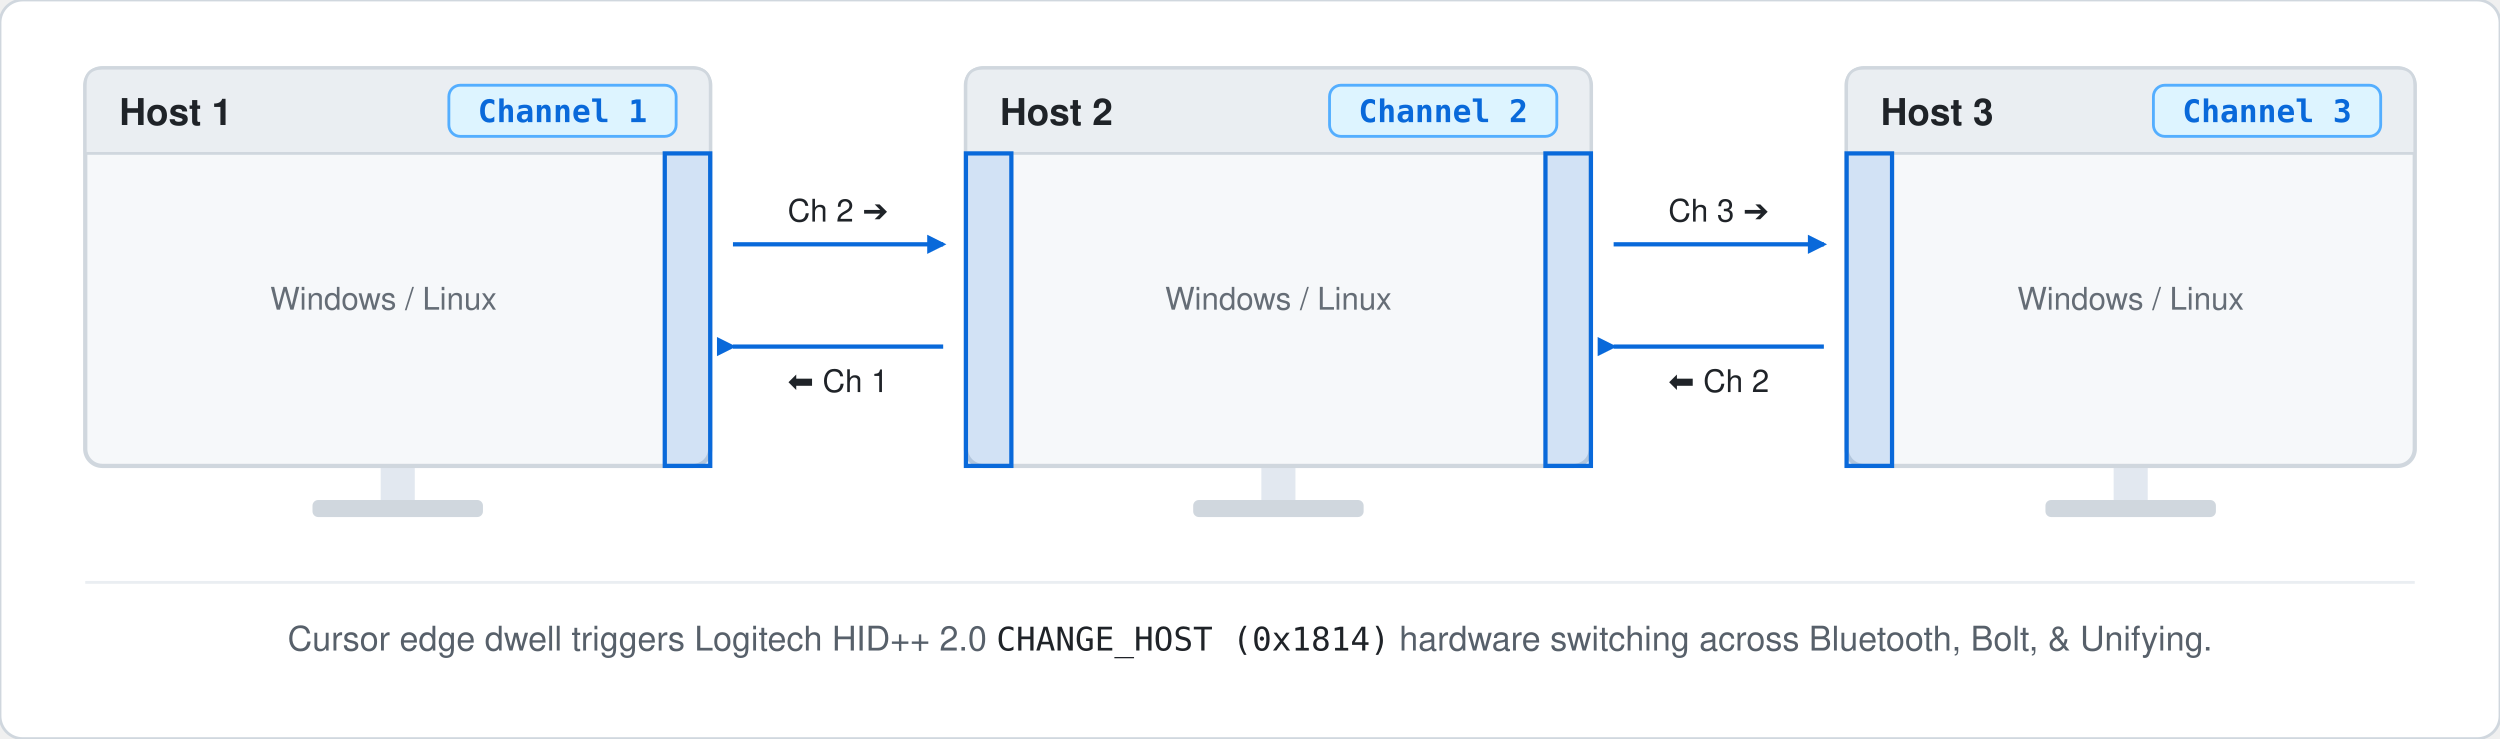
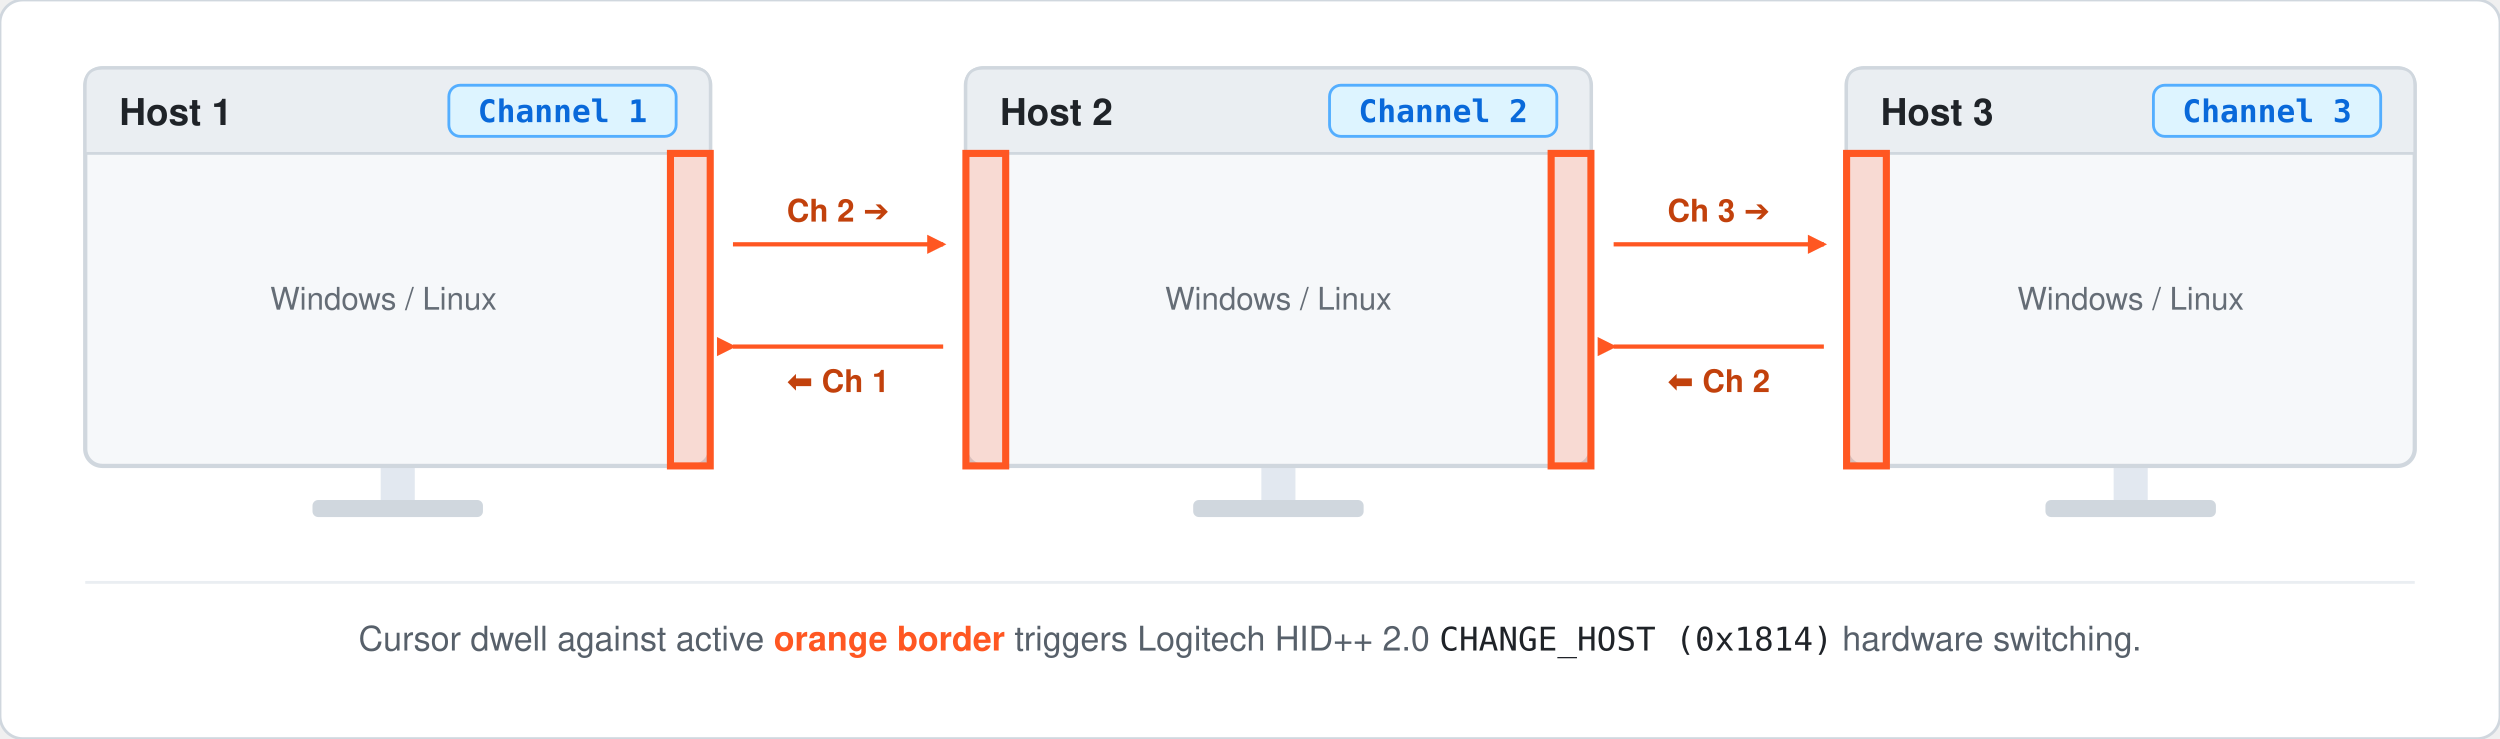
<svg xmlns="http://www.w3.org/2000/svg" viewBox="0 0 880 260" width="100%" height="100%">
  <defs>
    <style>
      .card-bg { fill: #ffffff; stroke: #d0d7de; stroke-width: 1; }
      .screen-box { fill: #f6f8fa; stroke: #d0d7de; stroke-width: 1.5; }
      .screen-header { fill: #eaeef2; stroke: #d0d7de; stroke-width: 1; }
      .title-text { font-family: -apple-system, BlinkMacSystemFont, "Segoe UI", Helvetica, Arial, sans-serif; font-size: 13px; font-weight: 600; fill: #1f2328; }
      .sub-text { font-family: -apple-system, BlinkMacSystemFont, "Segoe UI", Helvetica, Arial, sans-serif; font-size: 11px; fill: #656d76; }
      .channel-pill { fill: #ddf4ff; stroke: #54aeff; stroke-width: 1; }
      .channel-text { font-family: ui-monospace, SFMono-Regular, "SF Mono", Menlo, Consolas, monospace; font-size: 11px; font-weight: 600; fill: #0969da; }
-       .edge-strip { fill: #0969da; fill-opacity: 0.15; stroke: #0969da; stroke-width: 1.5; }
-       .arrow-text { font-family: -apple-system, BlinkMacSystemFont, "Segoe UI", Helvetica, Arial, sans-serif; font-size: 11px; font-weight: 500; fill: #1f2328; }
+       
+       /* Lunifier Vibrant Orange Active Border Zone (#FF5722) */
+       .edge-strip-orange { fill: rgba(255, 87, 34, 0.18); stroke: #FF5722; stroke-width: 2.5; }
+       
+       .arrow-text { font-family: -apple-system, BlinkMacSystemFont, "Segoe UI", Helvetica, Arial, sans-serif; font-size: 11px; font-weight: 600; fill: #c2410c; }
      .footer-text { font-family: -apple-system, BlinkMacSystemFont, "Segoe UI", Helvetica, Arial, sans-serif; font-size: 12px; fill: #57606a; }
      .footer-code { font-family: ui-monospace, SFMono-Regular, "SF Mono", Menlo, Consolas, monospace; font-size: 11.5px; fill: #1f2328; }
+       .orange-highlight { fill: #FF5722; font-weight: 600; }
    </style>
-     <marker id="arrow" viewBox="0 0 8 8" refX="5" refY="4" markerWidth="6" markerHeight="6" orient="auto-start-reverse">
-       <path d="M 0 1 L 6 4 L 0 7 z" fill="#0969da" />
+     <marker id="arrow-orange" viewBox="0 0 8 8" refX="5" refY="4" markerWidth="6" markerHeight="6" orient="auto-start-reverse">
+       <path d="M 0 1 L 6 4 L 0 7 z" fill="#FF5722" />
    </marker>
-     <marker id="arrow-left" viewBox="0 0 8 8" refX="1" refY="4" markerWidth="6" markerHeight="6" orient="auto-start-reverse">
-       <path d="M 6 1 L 0 4 L 6 7 z" fill="#0969da" />
+     <marker id="arrow-orange-left" viewBox="0 0 8 8" refX="1" refY="4" markerWidth="6" markerHeight="6" orient="auto-start-reverse">
+       <path d="M 6 1 L 0 4 L 6 7 z" fill="#FF5722" />
    </marker>
  </defs>
  <rect width="880" height="260" rx="8" class="card-bg" />
  <g transform="translate(30, 24)">
    <rect x="80" y="152" width="60" height="6" rx="2" fill="#d0d7de" />
    <rect x="104" y="140" width="12" height="12" fill="#e2e8f0" />
    <rect x="0" y="0" width="220" height="140" rx="6" class="screen-box" />
    <path d="M 0 6 Q 0 0 6 0 L 214 0 Q 220 0 220 6 L 220 30 L 0 30 Z" class="screen-header" />
    <text x="12" y="20" class="title-text">Host 1</text>
    <rect x="128" y="6" width="80" height="18" rx="4" class="channel-pill" />
    <text x="168" y="19" text-anchor="middle" class="channel-text">Channel 1</text>
-     <rect x="204" y="30" width="16" height="110" class="edge-strip" />
+     <rect x="206" y="30" width="14" height="110" class="edge-strip-orange" />
    <text x="105" y="85" text-anchor="middle" class="sub-text">Windows / Linux</text>
  </g>

  
   Host 2 --&gt;
  
  <g transform="translate(250, 24)">
-     <line x1="8" y1="62" x2="82" y2="62" stroke="#0969da" stroke-width="1.5" marker-end="url(#arrow)" />
+     <line x1="8" y1="62" x2="82" y2="62" stroke="#FF5722" stroke-width="1.5" marker-end="url(#arrow-orange)" />
    <text x="45" y="54" text-anchor="middle" class="arrow-text">Ch 2 ➔</text>
-     <line x1="8" y1="98" x2="82" y2="98" stroke="#0969da" stroke-width="1.5" marker-start="url(#arrow-left)" />
+     <line x1="8" y1="98" x2="82" y2="98" stroke="#FF5722" stroke-width="1.5" marker-start="url(#arrow-orange-left)" />
    <text x="45" y="114" text-anchor="middle" class="arrow-text">⬅ Ch 1</text>
  </g>
  <g transform="translate(340, 24)">
    <rect x="80" y="152" width="60" height="6" rx="2" fill="#d0d7de" />
    <rect x="104" y="140" width="12" height="12" fill="#e2e8f0" />
    <rect x="0" y="0" width="220" height="140" rx="6" class="screen-box" />
    <path d="M 0 6 Q 0 0 6 0 L 214 0 Q 220 0 220 6 L 220 30 L 0 30 Z" class="screen-header" />
    <text x="12" y="20" class="title-text">Host 2</text>
    <rect x="128" y="6" width="80" height="18" rx="4" class="channel-pill" />
    <text x="168" y="19" text-anchor="middle" class="channel-text">Channel 2</text>
-     <rect x="0" y="30" width="16" height="110" class="edge-strip" />
-     <rect x="204" y="30" width="16" height="110" class="edge-strip" />
+     <rect x="0" y="30" width="14" height="110" class="edge-strip-orange" />
+     <rect x="206" y="30" width="14" height="110" class="edge-strip-orange" />
    <text x="110" y="85" text-anchor="middle" class="sub-text">Windows / Linux</text>
  </g>

  
   Host 3 --&gt;
  
  <g transform="translate(560, 24)">
-     <line x1="8" y1="62" x2="82" y2="62" stroke="#0969da" stroke-width="1.5" marker-end="url(#arrow)" />
+     <line x1="8" y1="62" x2="82" y2="62" stroke="#FF5722" stroke-width="1.5" marker-end="url(#arrow-orange)" />
    <text x="45" y="54" text-anchor="middle" class="arrow-text">Ch 3 ➔</text>
-     <line x1="8" y1="98" x2="82" y2="98" stroke="#0969da" stroke-width="1.5" marker-start="url(#arrow-left)" />
+     <line x1="8" y1="98" x2="82" y2="98" stroke="#FF5722" stroke-width="1.5" marker-start="url(#arrow-orange-left)" />
    <text x="45" y="114" text-anchor="middle" class="arrow-text">⬅ Ch 2</text>
  </g>
  <g transform="translate(650, 24)">
    <rect x="70" y="152" width="60" height="6" rx="2" fill="#d0d7de" />
    <rect x="94" y="140" width="12" height="12" fill="#e2e8f0" />
    <rect x="0" y="0" width="200" height="140" rx="6" class="screen-box" />
    <path d="M 0 6 Q 0 0 6 0 L 194 0 Q 200 0 200 6 L 200 30 L 0 30 Z" class="screen-header" />
    <text x="12" y="20" class="title-text">Host 3</text>
    <rect x="108" y="6" width="80" height="18" rx="4" class="channel-pill" />
    <text x="148" y="19" text-anchor="middle" class="channel-text">Channel 3</text>
-     <rect x="0" y="30" width="16" height="110" class="edge-strip" />
+     <rect x="0" y="30" width="14" height="110" class="edge-strip-orange" />
    <text x="100" y="85" text-anchor="middle" class="sub-text">Windows / Linux</text>
  </g>
  <g transform="translate(30, 205)">
    <line x1="0" y1="0" x2="820" y2="0" stroke="#eaeef2" stroke-width="1" />
    <text x="410" y="24" text-anchor="middle" class="footer-text">
-       Cursor edge dwell triggers Logitech HID++ 2.0 <tspan class="footer-code">CHANGE_HOST (0x1814)</tspan> hardware switching across Bluetooth, Bolt, &amp; Unifying.
+       Cursor dwell against active <tspan class="orange-highlight">orange border</tspan> triggers Logitech HID++ 2.0 <tspan class="footer-code">CHANGE_HOST (0x1814)</tspan> hardware switching.
    </text>
  </g>
</svg>
